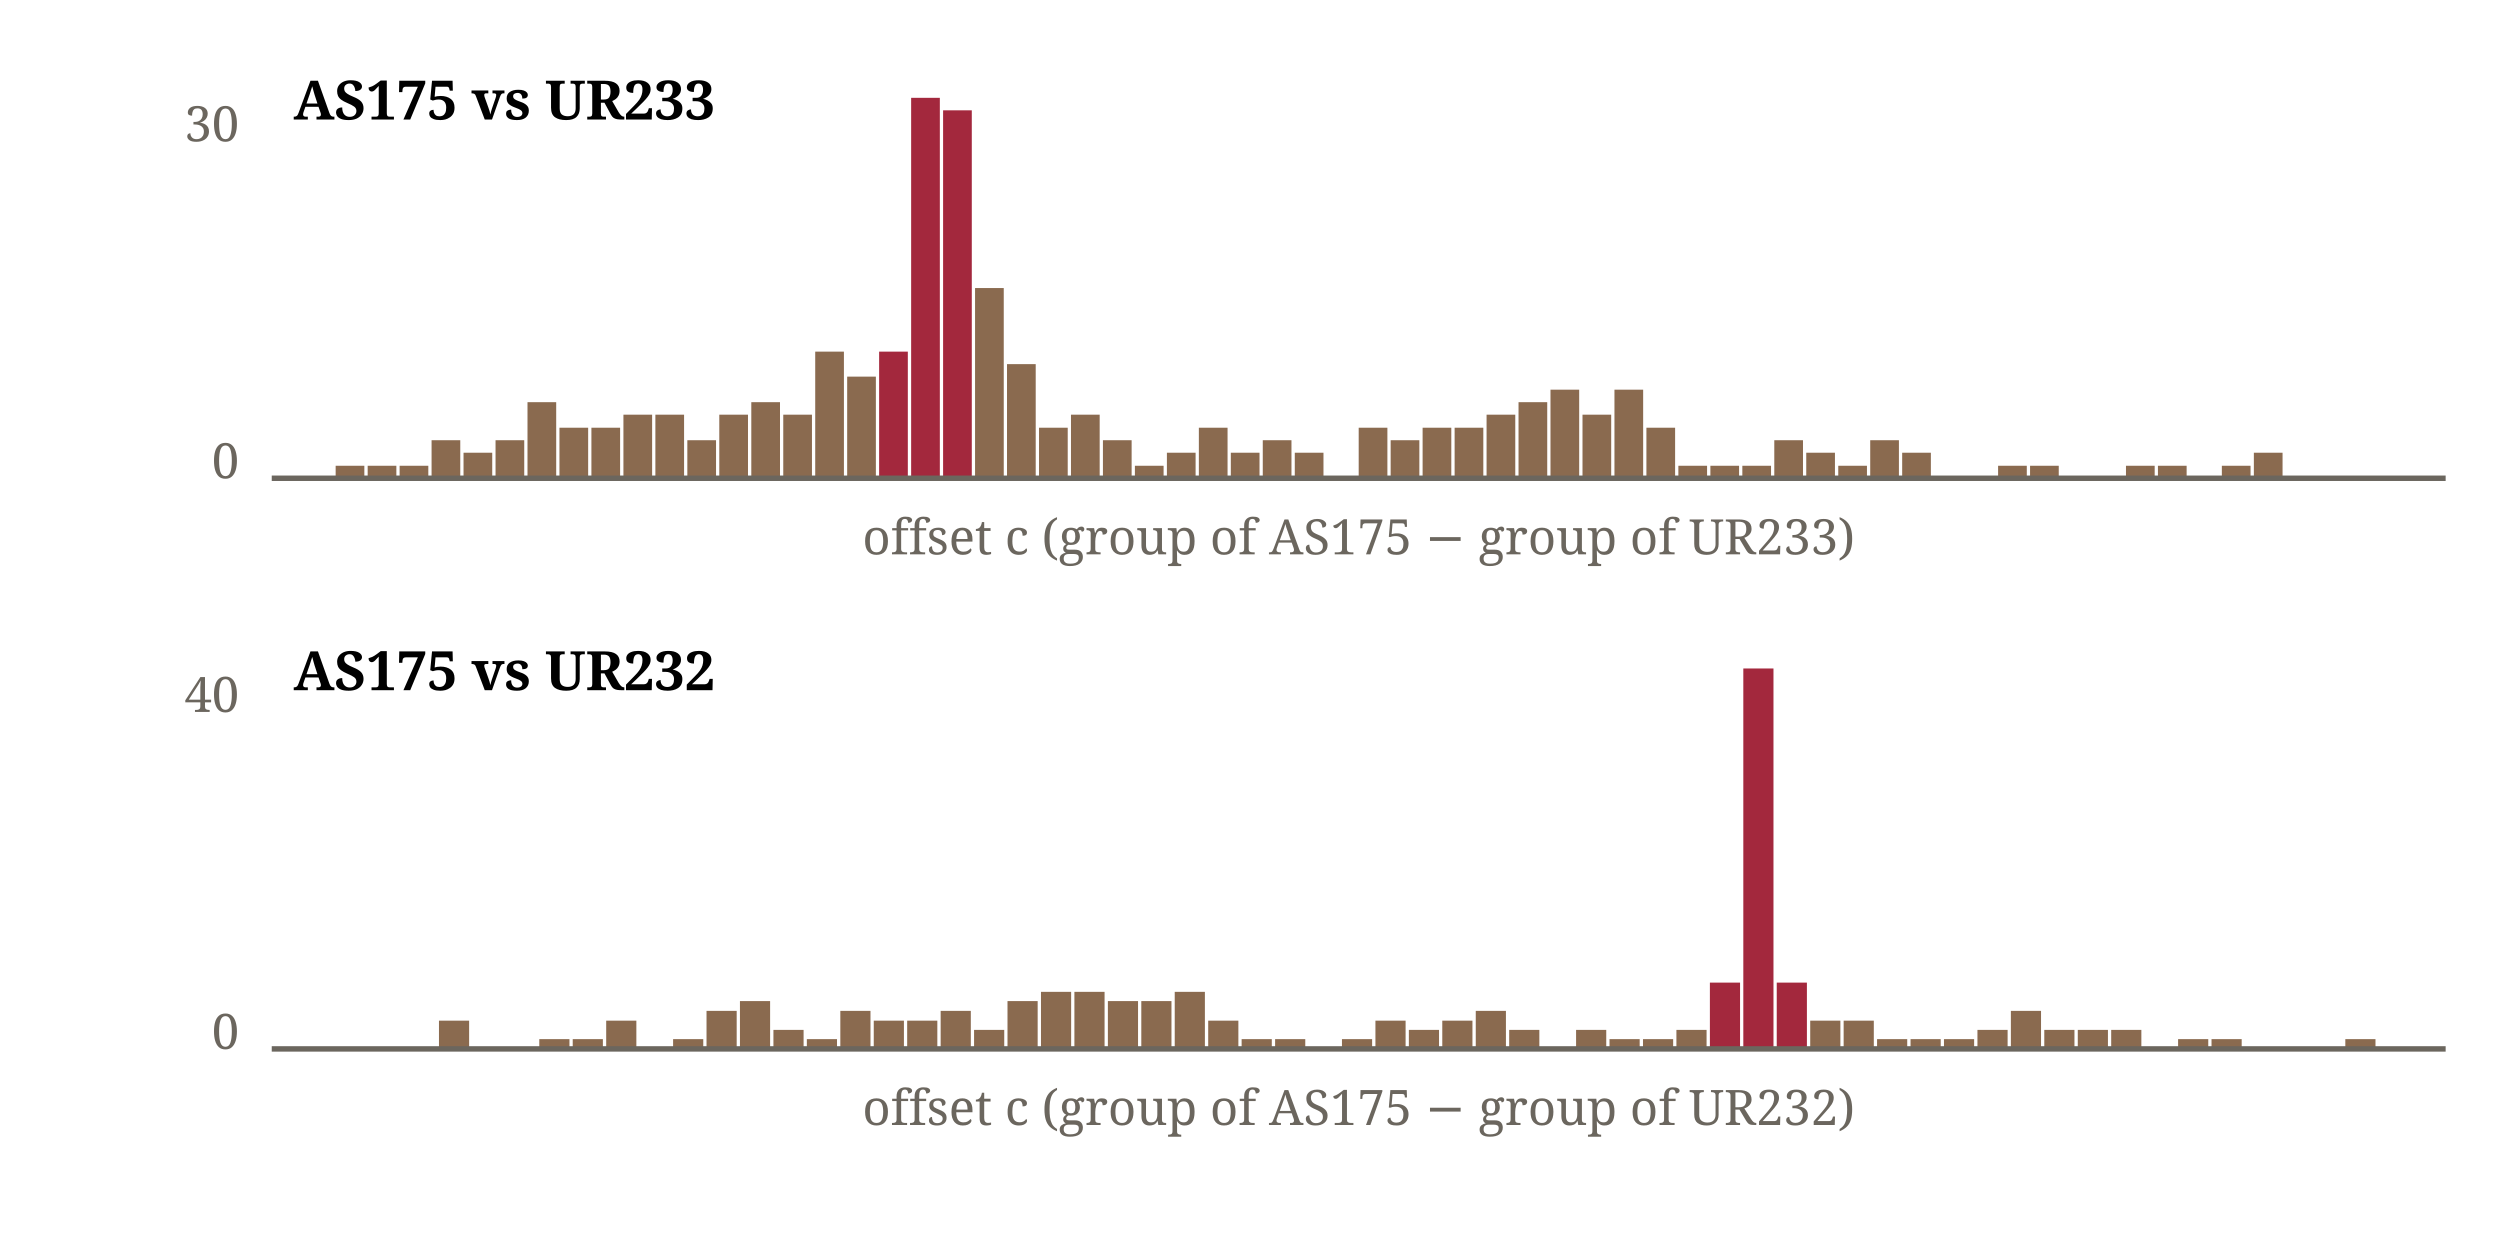
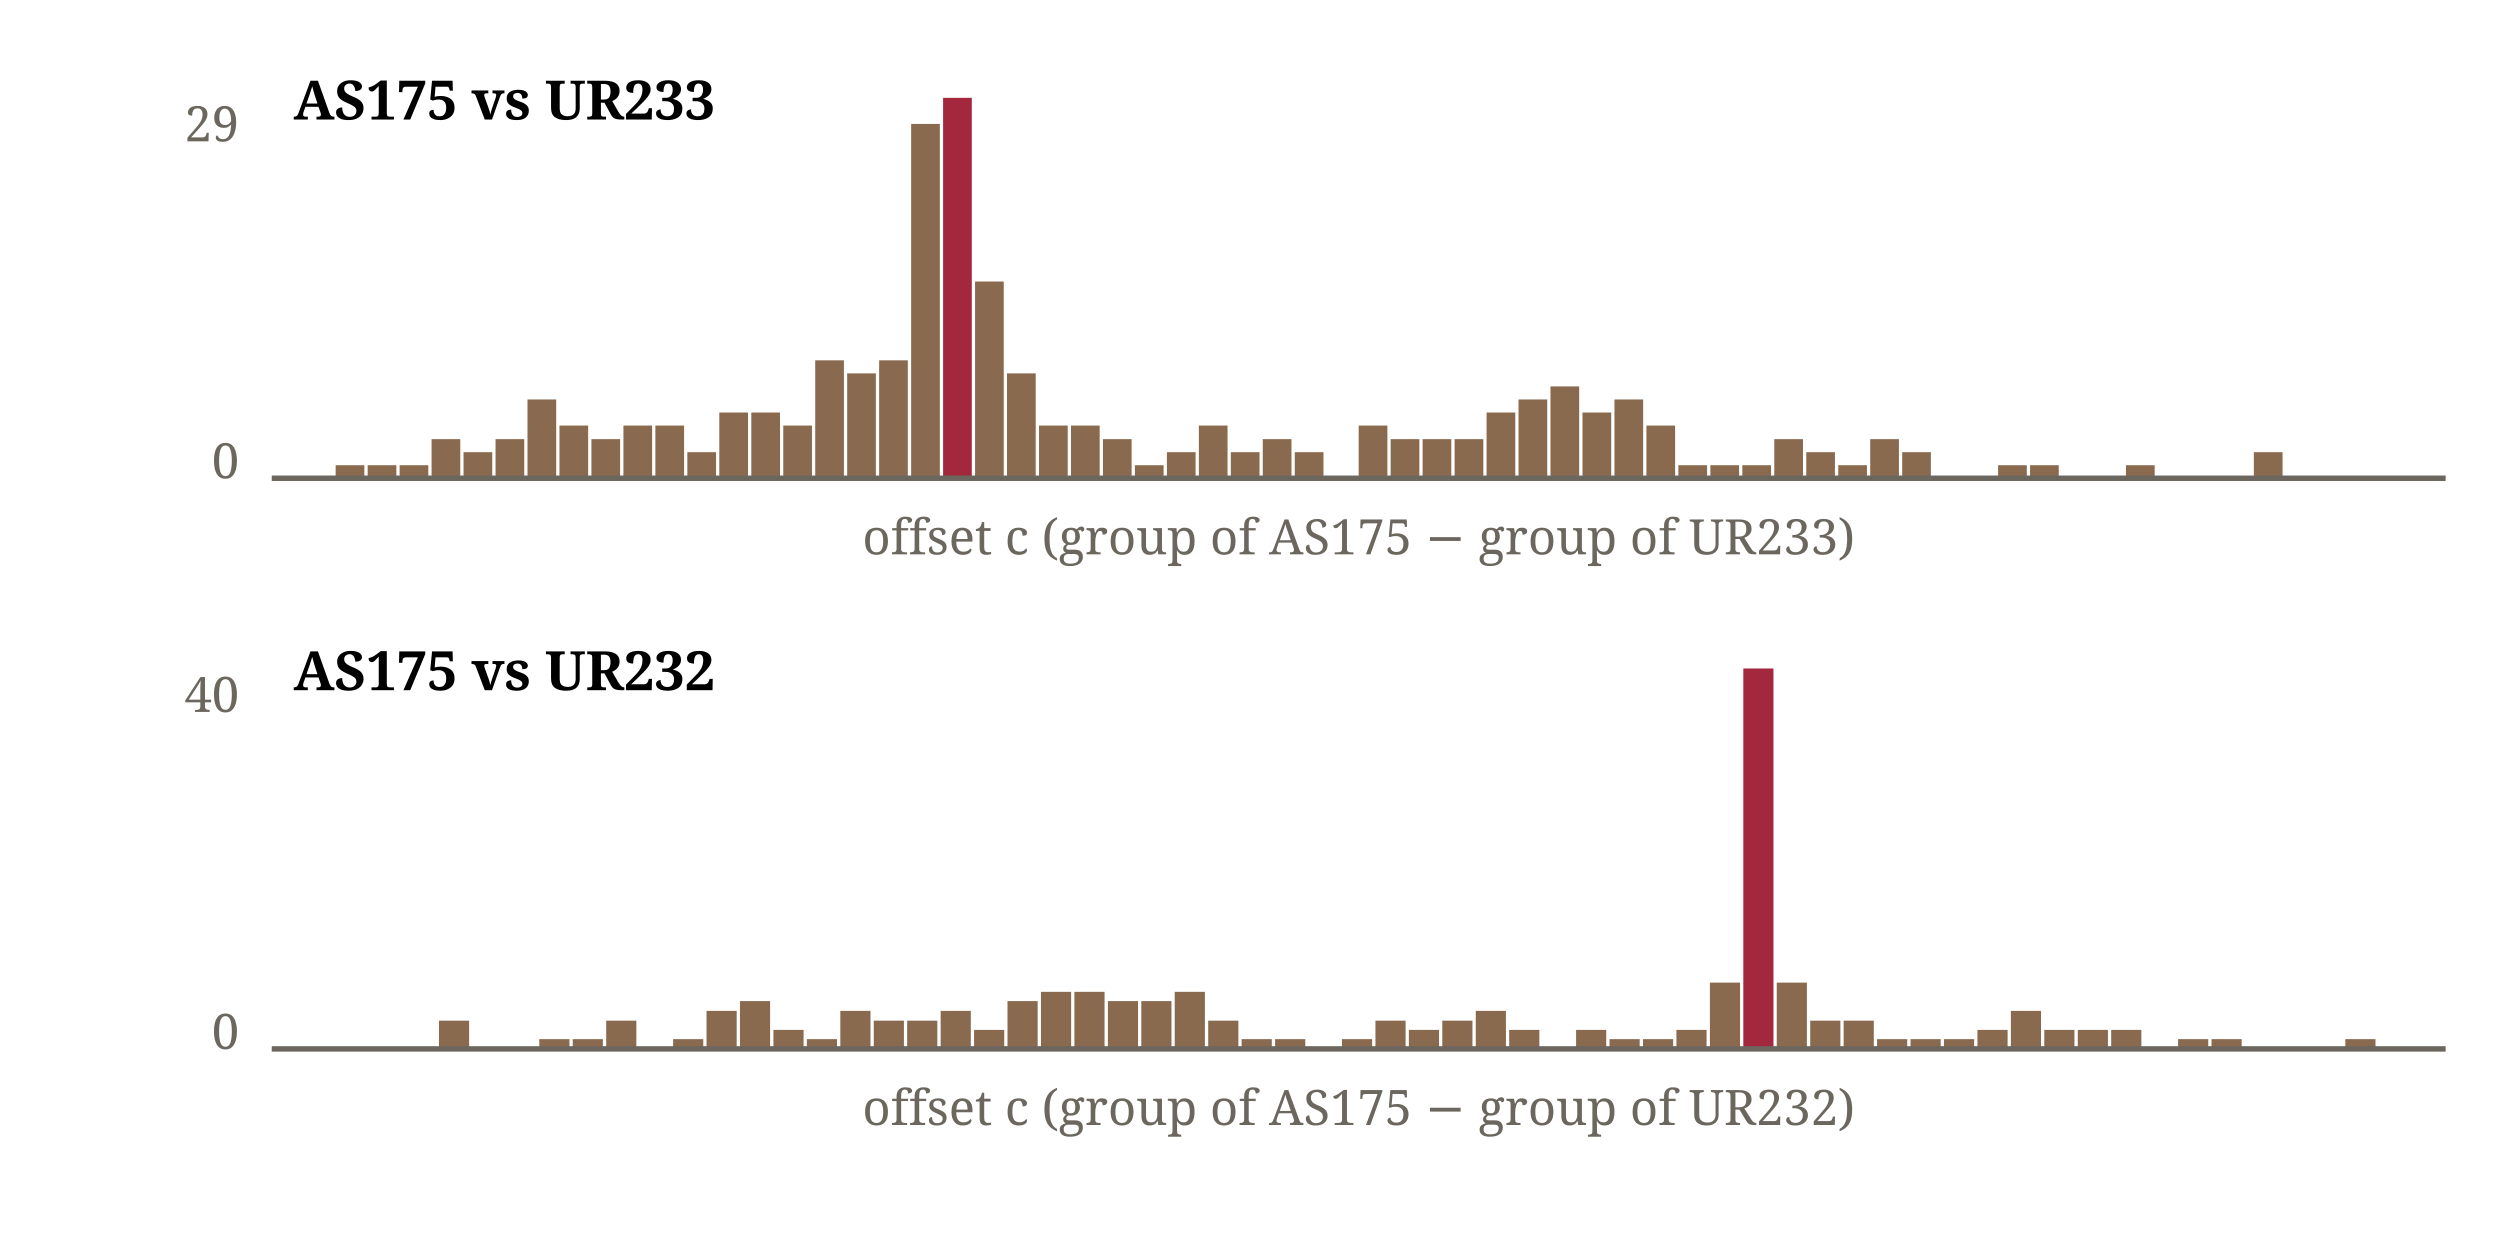
<svg xmlns="http://www.w3.org/2000/svg" viewBox="0 0 460 230" width="460" height="230" font-family="Charter, Georgia, serif" font-size="10">
  <rect x="50.00" y="88.0" width="5.28" height="0.0" fill="#8a6a4f" />
  <rect x="55.88" y="88.0" width="5.28" height="0.0" fill="#8a6a4f" />
-   <rect x="61.76" y="85.7" width="5.28" height="2.3" fill="#8a6a4f" />
-   <rect x="67.65" y="85.7" width="5.28" height="2.3" fill="#8a6a4f" />
-   <rect x="73.53" y="85.7" width="5.28" height="2.3" fill="#8a6a4f" />
-   <rect x="79.41" y="81.0" width="5.28" height="7.0" fill="#8a6a4f" />
-   <rect x="85.29" y="83.3" width="5.28" height="4.7" fill="#8a6a4f" />
-   <rect x="91.18" y="81.0" width="5.28" height="7.0" fill="#8a6a4f" />
-   <rect x="97.06" y="74.0" width="5.28" height="14.0" fill="#8a6a4f" />
-   <rect x="102.94" y="78.7" width="5.28" height="9.3" fill="#8a6a4f" />
-   <rect x="108.82" y="78.7" width="5.28" height="9.3" fill="#8a6a4f" />
-   <rect x="114.71" y="76.3" width="5.28" height="11.7" fill="#8a6a4f" />
-   <rect x="120.59" y="76.3" width="5.28" height="11.7" fill="#8a6a4f" />
-   <rect x="126.47" y="81.0" width="5.28" height="7.0" fill="#8a6a4f" />
-   <rect x="132.35" y="76.3" width="5.28" height="11.7" fill="#8a6a4f" />
-   <rect x="138.24" y="74.0" width="5.28" height="14.0" fill="#8a6a4f" />
-   <rect x="144.12" y="76.3" width="5.28" height="11.7" fill="#8a6a4f" />
-   <rect x="150.00" y="64.7" width="5.28" height="23.3" fill="#8a6a4f" />
-   <rect x="155.88" y="69.3" width="5.28" height="18.7" fill="#8a6a4f" />
-   <rect x="161.76" y="64.7" width="5.28" height="23.3" fill="#a3283d" />
-   <rect x="167.65" y="18.0" width="5.28" height="70.0" fill="#a3283d" />
-   <rect x="173.53" y="20.3" width="5.28" height="67.7" fill="#a3283d" />
-   <rect x="179.41" y="53.0" width="5.28" height="35.0" fill="#8a6a4f" />
-   <rect x="185.29" y="67.0" width="5.28" height="21.0" fill="#8a6a4f" />
-   <rect x="191.18" y="78.7" width="5.28" height="9.3" fill="#8a6a4f" />
-   <rect x="197.06" y="76.3" width="5.28" height="11.7" fill="#8a6a4f" />
-   <rect x="202.94" y="81.0" width="5.28" height="7.0" fill="#8a6a4f" />
-   <rect x="208.82" y="85.7" width="5.28" height="2.3" fill="#8a6a4f" />
-   <rect x="214.71" y="83.3" width="5.28" height="4.7" fill="#8a6a4f" />
-   <rect x="220.59" y="78.7" width="5.28" height="9.3" fill="#8a6a4f" />
-   <rect x="226.47" y="83.3" width="5.28" height="4.7" fill="#8a6a4f" />
-   <rect x="232.35" y="81.0" width="5.28" height="7.0" fill="#8a6a4f" />
-   <rect x="238.24" y="83.3" width="5.28" height="4.7" fill="#8a6a4f" />
+   <rect x="61.76" y="85.6" width="5.28" height="2.4" fill="#8a6a4f" />
+   <rect x="67.65" y="85.6" width="5.28" height="2.4" fill="#8a6a4f" />
+   <rect x="73.53" y="85.6" width="5.28" height="2.4" fill="#8a6a4f" />
+   <rect x="79.41" y="80.8" width="5.28" height="7.2" fill="#8a6a4f" />
+   <rect x="85.29" y="83.2" width="5.28" height="4.8" fill="#8a6a4f" />
+   <rect x="91.18" y="80.8" width="5.28" height="7.2" fill="#8a6a4f" />
+   <rect x="97.06" y="73.5" width="5.28" height="14.5" fill="#8a6a4f" />
+   <rect x="102.94" y="78.3" width="5.28" height="9.7" fill="#8a6a4f" />
+   <rect x="108.82" y="80.8" width="5.28" height="7.2" fill="#8a6a4f" />
+   <rect x="114.71" y="78.3" width="5.28" height="9.7" fill="#8a6a4f" />
+   <rect x="120.59" y="78.3" width="5.28" height="9.7" fill="#8a6a4f" />
+   <rect x="126.47" y="83.2" width="5.28" height="4.8" fill="#8a6a4f" />
+   <rect x="132.35" y="75.9" width="5.28" height="12.1" fill="#8a6a4f" />
+   <rect x="138.24" y="75.9" width="5.28" height="12.1" fill="#8a6a4f" />
+   <rect x="144.12" y="78.3" width="5.28" height="9.7" fill="#8a6a4f" />
+   <rect x="150.00" y="66.3" width="5.28" height="21.7" fill="#8a6a4f" />
+   <rect x="155.88" y="68.7" width="5.28" height="19.3" fill="#8a6a4f" />
+   <rect x="161.76" y="66.3" width="5.28" height="21.7" fill="#8a6a4f" />
+   <rect x="167.65" y="22.8" width="5.28" height="65.2" fill="#8a6a4f" />
+   <rect x="173.53" y="18.0" width="5.28" height="70.0" fill="#a3283d" />
+   <rect x="179.41" y="51.8" width="5.28" height="36.2" fill="#8a6a4f" />
+   <rect x="185.29" y="68.7" width="5.28" height="19.3" fill="#8a6a4f" />
+   <rect x="191.18" y="78.3" width="5.28" height="9.7" fill="#8a6a4f" />
+   <rect x="197.06" y="78.3" width="5.28" height="9.7" fill="#8a6a4f" />
+   <rect x="202.94" y="80.8" width="5.28" height="7.2" fill="#8a6a4f" />
+   <rect x="208.82" y="85.6" width="5.28" height="2.4" fill="#8a6a4f" />
+   <rect x="214.71" y="83.2" width="5.28" height="4.8" fill="#8a6a4f" />
+   <rect x="220.59" y="78.3" width="5.28" height="9.7" fill="#8a6a4f" />
+   <rect x="226.47" y="83.2" width="5.28" height="4.8" fill="#8a6a4f" />
+   <rect x="232.35" y="80.8" width="5.28" height="7.2" fill="#8a6a4f" />
+   <rect x="238.24" y="83.2" width="5.28" height="4.8" fill="#8a6a4f" />
  <rect x="244.12" y="88.0" width="5.28" height="0.0" fill="#8a6a4f" />
-   <rect x="250.00" y="78.7" width="5.28" height="9.3" fill="#8a6a4f" />
-   <rect x="255.88" y="81.0" width="5.28" height="7.0" fill="#8a6a4f" />
-   <rect x="261.76" y="78.7" width="5.28" height="9.3" fill="#8a6a4f" />
-   <rect x="267.65" y="78.7" width="5.28" height="9.3" fill="#8a6a4f" />
-   <rect x="273.53" y="76.3" width="5.28" height="11.7" fill="#8a6a4f" />
-   <rect x="279.41" y="74.0" width="5.28" height="14.0" fill="#8a6a4f" />
-   <rect x="285.29" y="71.7" width="5.28" height="16.3" fill="#8a6a4f" />
-   <rect x="291.18" y="76.3" width="5.28" height="11.7" fill="#8a6a4f" />
-   <rect x="297.06" y="71.7" width="5.28" height="16.3" fill="#8a6a4f" />
-   <rect x="302.94" y="78.7" width="5.28" height="9.3" fill="#8a6a4f" />
-   <rect x="308.82" y="85.7" width="5.28" height="2.3" fill="#8a6a4f" />
-   <rect x="314.71" y="85.7" width="5.28" height="2.3" fill="#8a6a4f" />
-   <rect x="320.59" y="85.7" width="5.28" height="2.3" fill="#8a6a4f" />
-   <rect x="326.47" y="81.0" width="5.28" height="7.0" fill="#8a6a4f" />
-   <rect x="332.35" y="83.3" width="5.28" height="4.7" fill="#8a6a4f" />
-   <rect x="338.24" y="85.7" width="5.28" height="2.3" fill="#8a6a4f" />
-   <rect x="344.12" y="81.0" width="5.28" height="7.0" fill="#8a6a4f" />
-   <rect x="350.00" y="83.3" width="5.28" height="4.7" fill="#8a6a4f" />
+   <rect x="250.00" y="78.3" width="5.28" height="9.7" fill="#8a6a4f" />
+   <rect x="255.88" y="80.8" width="5.28" height="7.2" fill="#8a6a4f" />
+   <rect x="261.76" y="80.8" width="5.28" height="7.2" fill="#8a6a4f" />
+   <rect x="267.65" y="80.8" width="5.28" height="7.2" fill="#8a6a4f" />
+   <rect x="273.53" y="75.9" width="5.28" height="12.1" fill="#8a6a4f" />
+   <rect x="279.41" y="73.5" width="5.28" height="14.5" fill="#8a6a4f" />
+   <rect x="285.29" y="71.1" width="5.28" height="16.9" fill="#8a6a4f" />
+   <rect x="291.18" y="75.9" width="5.28" height="12.1" fill="#8a6a4f" />
+   <rect x="297.06" y="73.5" width="5.28" height="14.5" fill="#8a6a4f" />
+   <rect x="302.94" y="78.3" width="5.28" height="9.7" fill="#8a6a4f" />
+   <rect x="308.82" y="85.6" width="5.28" height="2.4" fill="#8a6a4f" />
+   <rect x="314.71" y="85.6" width="5.28" height="2.4" fill="#8a6a4f" />
+   <rect x="320.59" y="85.6" width="5.28" height="2.4" fill="#8a6a4f" />
+   <rect x="326.47" y="80.8" width="5.28" height="7.2" fill="#8a6a4f" />
+   <rect x="332.35" y="83.2" width="5.28" height="4.8" fill="#8a6a4f" />
+   <rect x="338.24" y="85.6" width="5.28" height="2.4" fill="#8a6a4f" />
+   <rect x="344.12" y="80.8" width="5.28" height="7.2" fill="#8a6a4f" />
+   <rect x="350.00" y="83.2" width="5.28" height="4.8" fill="#8a6a4f" />
  <rect x="355.88" y="88.0" width="5.28" height="0.0" fill="#8a6a4f" />
  <rect x="361.76" y="88.0" width="5.28" height="0.0" fill="#8a6a4f" />
-   <rect x="367.65" y="85.7" width="5.28" height="2.3" fill="#8a6a4f" />
-   <rect x="373.53" y="85.7" width="5.28" height="2.3" fill="#8a6a4f" />
+   <rect x="367.65" y="85.6" width="5.28" height="2.4" fill="#8a6a4f" />
+   <rect x="373.53" y="85.6" width="5.28" height="2.4" fill="#8a6a4f" />
  <rect x="379.41" y="88.0" width="5.28" height="0.0" fill="#8a6a4f" />
  <rect x="385.29" y="88.0" width="5.28" height="0.0" fill="#8a6a4f" />
-   <rect x="391.18" y="85.7" width="5.28" height="2.3" fill="#8a6a4f" />
-   <rect x="397.06" y="85.7" width="5.28" height="2.3" fill="#8a6a4f" />
+   <rect x="391.18" y="85.6" width="5.28" height="2.4" fill="#8a6a4f" />
+   <rect x="397.06" y="88.0" width="5.28" height="0.0" fill="#8a6a4f" />
  <rect x="402.94" y="88.0" width="5.28" height="0.0" fill="#8a6a4f" />
-   <rect x="408.82" y="85.7" width="5.28" height="2.3" fill="#8a6a4f" />
-   <rect x="414.71" y="83.3" width="5.28" height="4.7" fill="#8a6a4f" />
+   <rect x="408.82" y="88.0" width="5.28" height="0.0" fill="#8a6a4f" />
+   <rect x="414.71" y="83.2" width="5.28" height="4.8" fill="#8a6a4f" />
  <rect x="420.59" y="88.0" width="5.28" height="0.0" fill="#8a6a4f" />
  <rect x="426.47" y="88.0" width="5.28" height="0.0" fill="#8a6a4f" />
  <rect x="432.35" y="88.0" width="5.28" height="0.0" fill="#8a6a4f" />
  <rect x="438.24" y="88.0" width="5.28" height="0.0" fill="#8a6a4f" />
  <rect x="444.12" y="88.0" width="5.28" height="0.0" fill="#8a6a4f" />
  <line x1="50" x2="450" y1="88" y2="88" stroke="#6b665e" />
-   <text x="44" y="26" text-anchor="end" fill="#6b665e" font-size="9">30</text>
+   <text x="44" y="26" text-anchor="end" fill="#6b665e" font-size="9">29</text>
  <text x="44" y="88" text-anchor="end" fill="#6b665e" font-size="9">0</text>
  <text x="54" y="22" font-weight="bold">AS175 vs UR233</text>
  <text x="250.0" y="102" text-anchor="middle" fill="#6b665e" font-size="9">offset c (group of AS175 − group of UR233)</text>
  <rect x="50.00" y="193.0" width="5.55" height="0.0" fill="#8a6a4f" />
  <rect x="56.15" y="193.0" width="5.55" height="0.0" fill="#8a6a4f" />
  <rect x="62.31" y="193.0" width="5.55" height="0.0" fill="#8a6a4f" />
  <rect x="68.46" y="193.0" width="5.55" height="0.0" fill="#8a6a4f" />
  <rect x="74.62" y="193.0" width="5.55" height="0.0" fill="#8a6a4f" />
  <rect x="80.77" y="187.8" width="5.55" height="5.2" fill="#8a6a4f" />
  <rect x="86.92" y="193.0" width="5.55" height="0.0" fill="#8a6a4f" />
  <rect x="93.08" y="193.0" width="5.55" height="0.0" fill="#8a6a4f" />
  <rect x="99.23" y="191.2" width="5.55" height="1.8" fill="#8a6a4f" />
  <rect x="105.38" y="191.2" width="5.55" height="1.8" fill="#8a6a4f" />
  <rect x="111.54" y="187.8" width="5.55" height="5.2" fill="#8a6a4f" />
  <rect x="117.69" y="193.0" width="5.55" height="0.0" fill="#8a6a4f" />
  <rect x="123.85" y="191.2" width="5.55" height="1.8" fill="#8a6a4f" />
  <rect x="130.00" y="186.0" width="5.55" height="7.0" fill="#8a6a4f" />
  <rect x="136.15" y="184.2" width="5.55" height="8.8" fill="#8a6a4f" />
  <rect x="142.31" y="189.5" width="5.55" height="3.5" fill="#8a6a4f" />
  <rect x="148.46" y="191.2" width="5.55" height="1.8" fill="#8a6a4f" />
  <rect x="154.62" y="186.0" width="5.55" height="7.0" fill="#8a6a4f" />
  <rect x="160.77" y="187.8" width="5.55" height="5.2" fill="#8a6a4f" />
  <rect x="166.92" y="187.8" width="5.55" height="5.2" fill="#8a6a4f" />
  <rect x="173.08" y="186.0" width="5.55" height="7.0" fill="#8a6a4f" />
  <rect x="179.23" y="189.5" width="5.55" height="3.5" fill="#8a6a4f" />
  <rect x="185.38" y="184.2" width="5.55" height="8.8" fill="#8a6a4f" />
  <rect x="191.54" y="182.5" width="5.55" height="10.5" fill="#8a6a4f" />
  <rect x="197.69" y="182.5" width="5.55" height="10.5" fill="#8a6a4f" />
  <rect x="203.85" y="184.2" width="5.55" height="8.8" fill="#8a6a4f" />
  <rect x="210.00" y="184.2" width="5.55" height="8.8" fill="#8a6a4f" />
  <rect x="216.15" y="182.5" width="5.55" height="10.5" fill="#8a6a4f" />
  <rect x="222.31" y="187.8" width="5.55" height="5.2" fill="#8a6a4f" />
  <rect x="228.46" y="191.2" width="5.55" height="1.8" fill="#8a6a4f" />
  <rect x="234.62" y="191.2" width="5.55" height="1.8" fill="#8a6a4f" />
  <rect x="240.77" y="193.0" width="5.55" height="0.0" fill="#8a6a4f" />
  <rect x="246.92" y="191.2" width="5.55" height="1.8" fill="#8a6a4f" />
  <rect x="253.08" y="187.8" width="5.55" height="5.2" fill="#8a6a4f" />
  <rect x="259.23" y="189.5" width="5.55" height="3.5" fill="#8a6a4f" />
  <rect x="265.38" y="187.8" width="5.55" height="5.2" fill="#8a6a4f" />
  <rect x="271.54" y="186.0" width="5.55" height="7.0" fill="#8a6a4f" />
  <rect x="277.69" y="189.5" width="5.55" height="3.5" fill="#8a6a4f" />
  <rect x="283.85" y="193.0" width="5.55" height="0.0" fill="#8a6a4f" />
  <rect x="290.00" y="189.5" width="5.55" height="3.5" fill="#8a6a4f" />
  <rect x="296.15" y="191.2" width="5.55" height="1.8" fill="#8a6a4f" />
  <rect x="302.31" y="191.2" width="5.55" height="1.8" fill="#8a6a4f" />
  <rect x="308.46" y="189.5" width="5.55" height="3.5" fill="#8a6a4f" />
-   <rect x="314.62" y="180.8" width="5.55" height="12.2" fill="#a3283d" />
+   <rect x="314.62" y="180.8" width="5.55" height="12.2" fill="#8a6a4f" />
  <rect x="320.77" y="123.0" width="5.55" height="70.0" fill="#a3283d" />
-   <rect x="326.92" y="180.8" width="5.55" height="12.2" fill="#a3283d" />
+   <rect x="326.92" y="180.8" width="5.55" height="12.2" fill="#8a6a4f" />
  <rect x="333.08" y="187.8" width="5.55" height="5.2" fill="#8a6a4f" />
  <rect x="339.23" y="187.8" width="5.55" height="5.2" fill="#8a6a4f" />
  <rect x="345.38" y="191.2" width="5.55" height="1.8" fill="#8a6a4f" />
  <rect x="351.54" y="191.2" width="5.55" height="1.8" fill="#8a6a4f" />
  <rect x="357.69" y="191.2" width="5.55" height="1.8" fill="#8a6a4f" />
  <rect x="363.85" y="189.5" width="5.55" height="3.5" fill="#8a6a4f" />
  <rect x="370.00" y="186.0" width="5.55" height="7.0" fill="#8a6a4f" />
  <rect x="376.15" y="189.5" width="5.55" height="3.5" fill="#8a6a4f" />
  <rect x="382.31" y="189.5" width="5.55" height="3.5" fill="#8a6a4f" />
  <rect x="388.46" y="189.5" width="5.55" height="3.5" fill="#8a6a4f" />
  <rect x="394.62" y="193.0" width="5.55" height="0.0" fill="#8a6a4f" />
  <rect x="400.77" y="191.2" width="5.55" height="1.8" fill="#8a6a4f" />
  <rect x="406.92" y="191.2" width="5.55" height="1.8" fill="#8a6a4f" />
  <rect x="413.08" y="193.0" width="5.55" height="0.0" fill="#8a6a4f" />
  <rect x="419.23" y="193.0" width="5.55" height="0.0" fill="#8a6a4f" />
  <rect x="425.38" y="193.0" width="5.55" height="0.0" fill="#8a6a4f" />
  <rect x="431.54" y="191.2" width="5.55" height="1.8" fill="#8a6a4f" />
  <rect x="437.69" y="193.0" width="5.55" height="0.0" fill="#8a6a4f" />
  <rect x="443.85" y="193.0" width="5.55" height="0.0" fill="#8a6a4f" />
  <line x1="50" x2="450" y1="193" y2="193" stroke="#6b665e" />
  <text x="44" y="131" text-anchor="end" fill="#6b665e" font-size="9">40</text>
  <text x="44" y="193" text-anchor="end" fill="#6b665e" font-size="9">0</text>
  <text x="54" y="127" font-weight="bold">AS175 vs UR232</text>
  <text x="250.0" y="207" text-anchor="middle" fill="#6b665e" font-size="9">offset c (group of AS175 − group of UR232)</text>
</svg>
